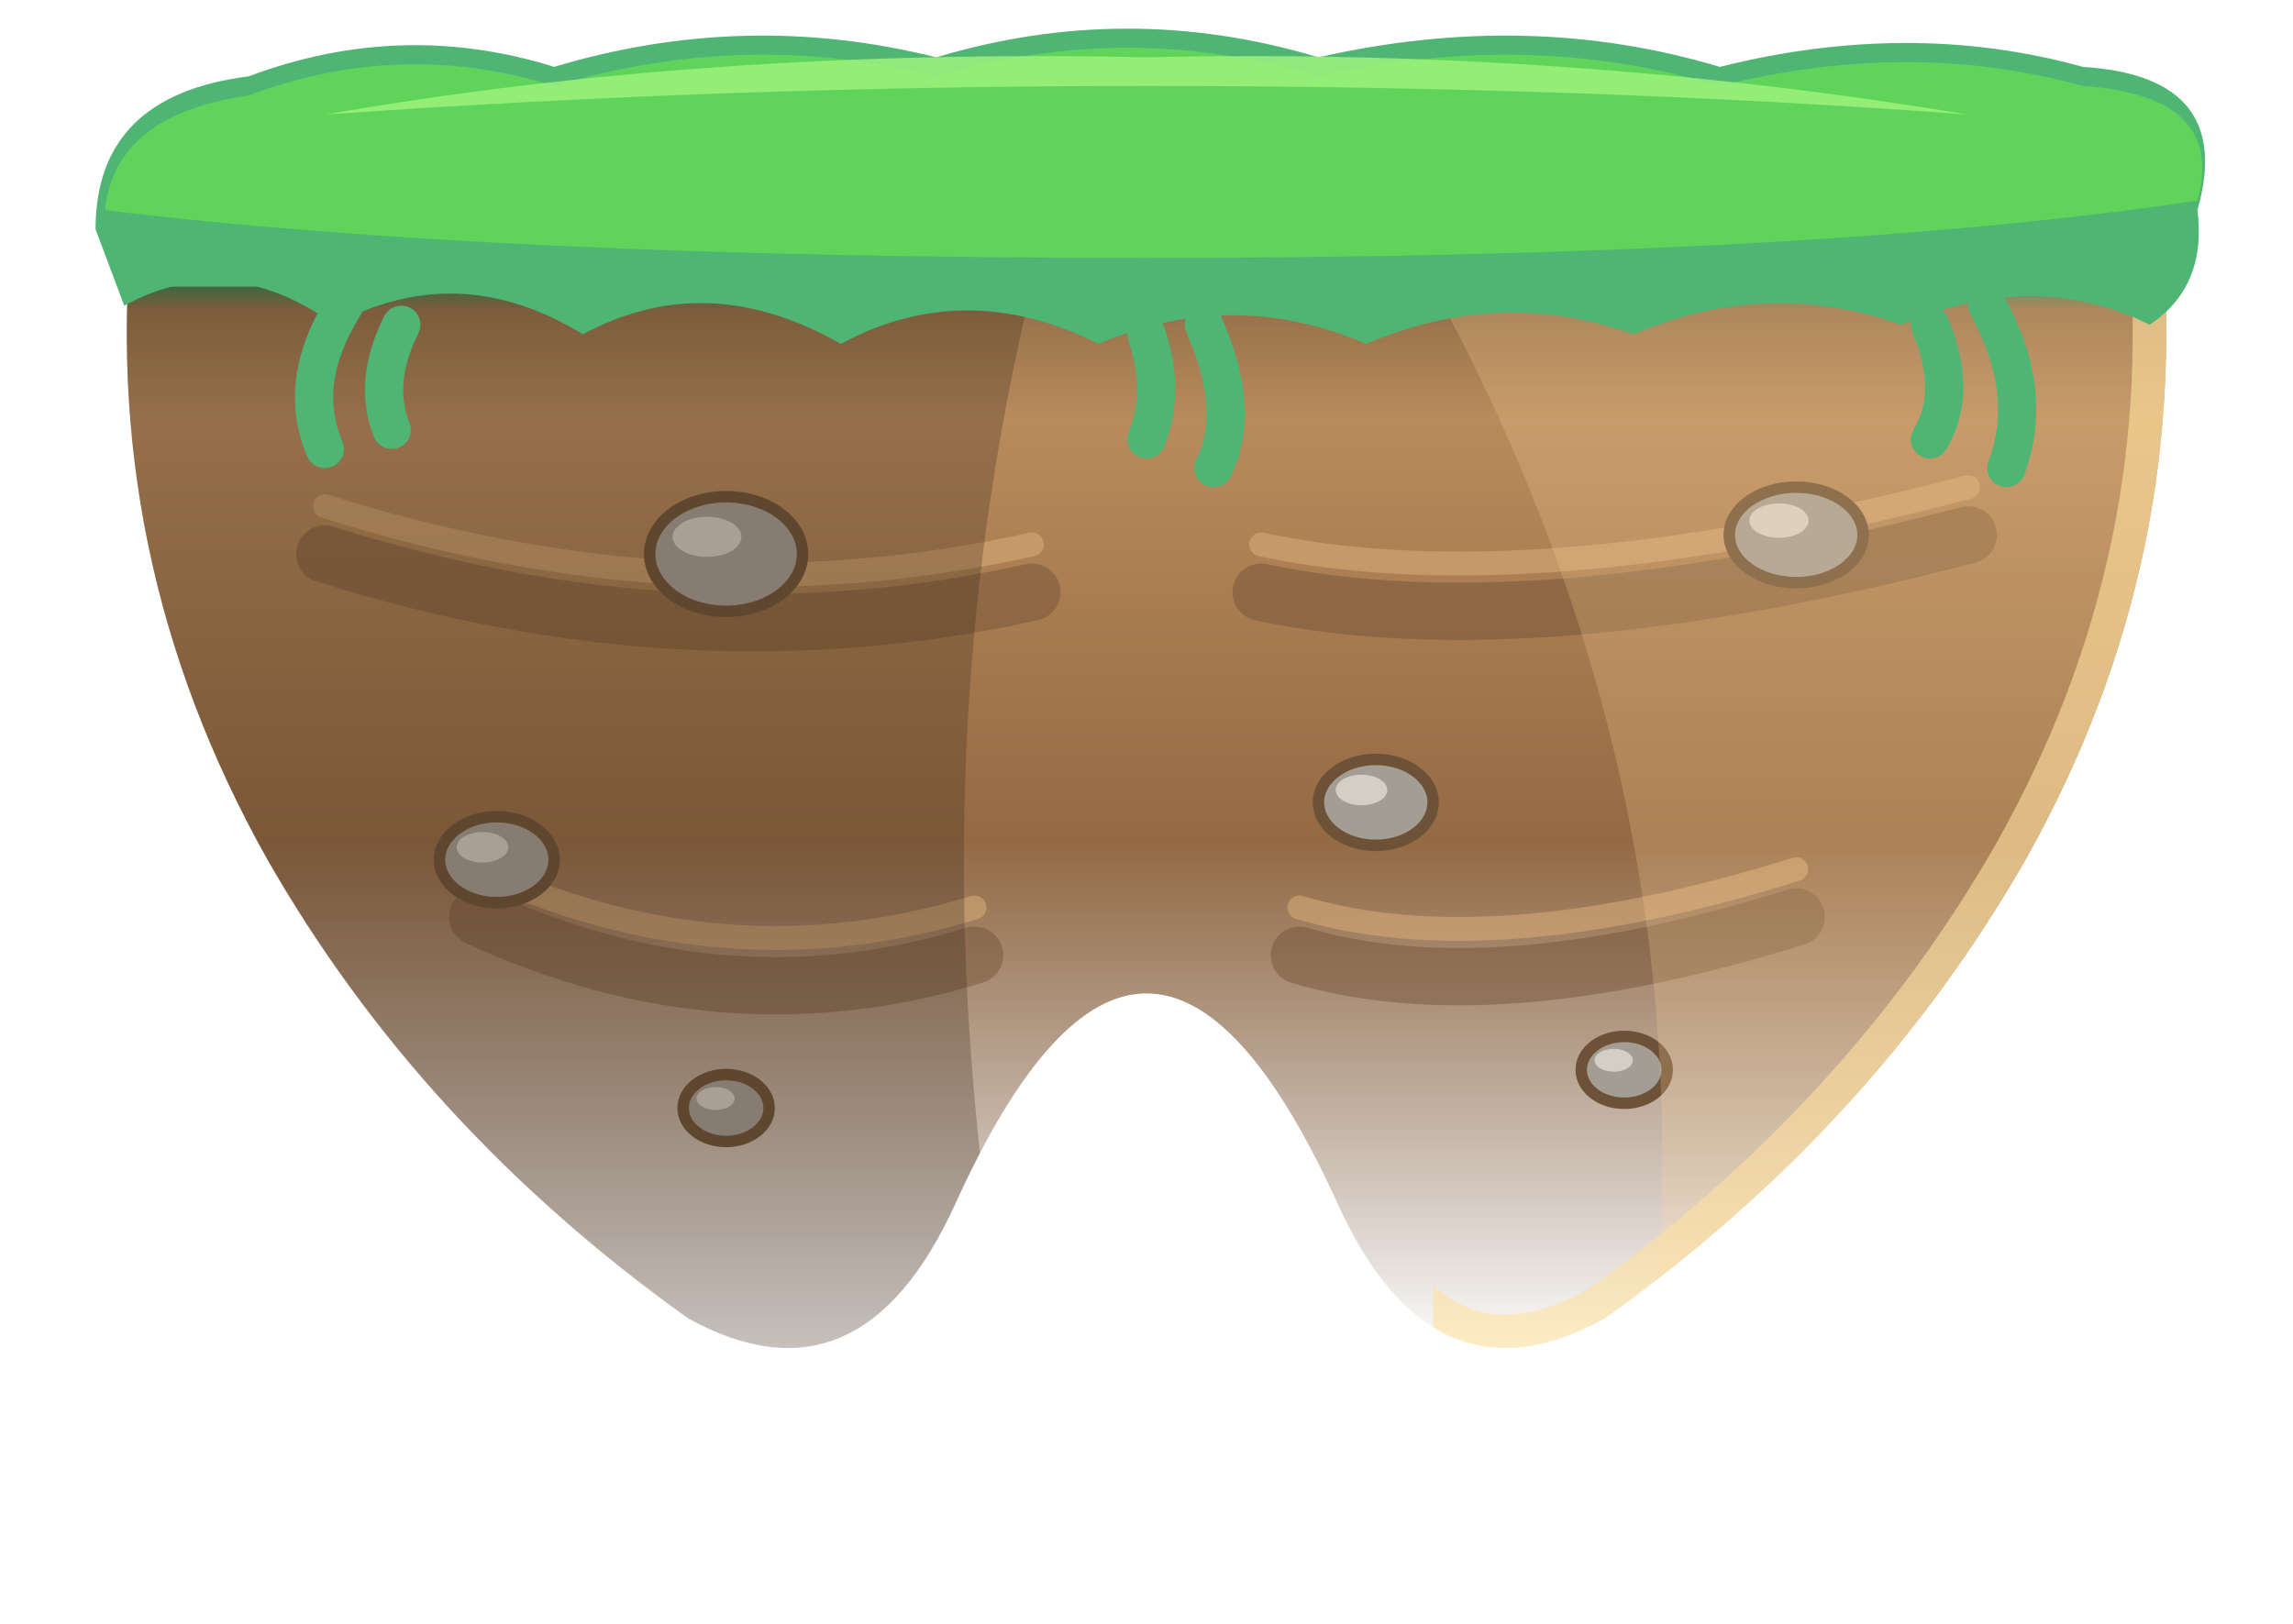
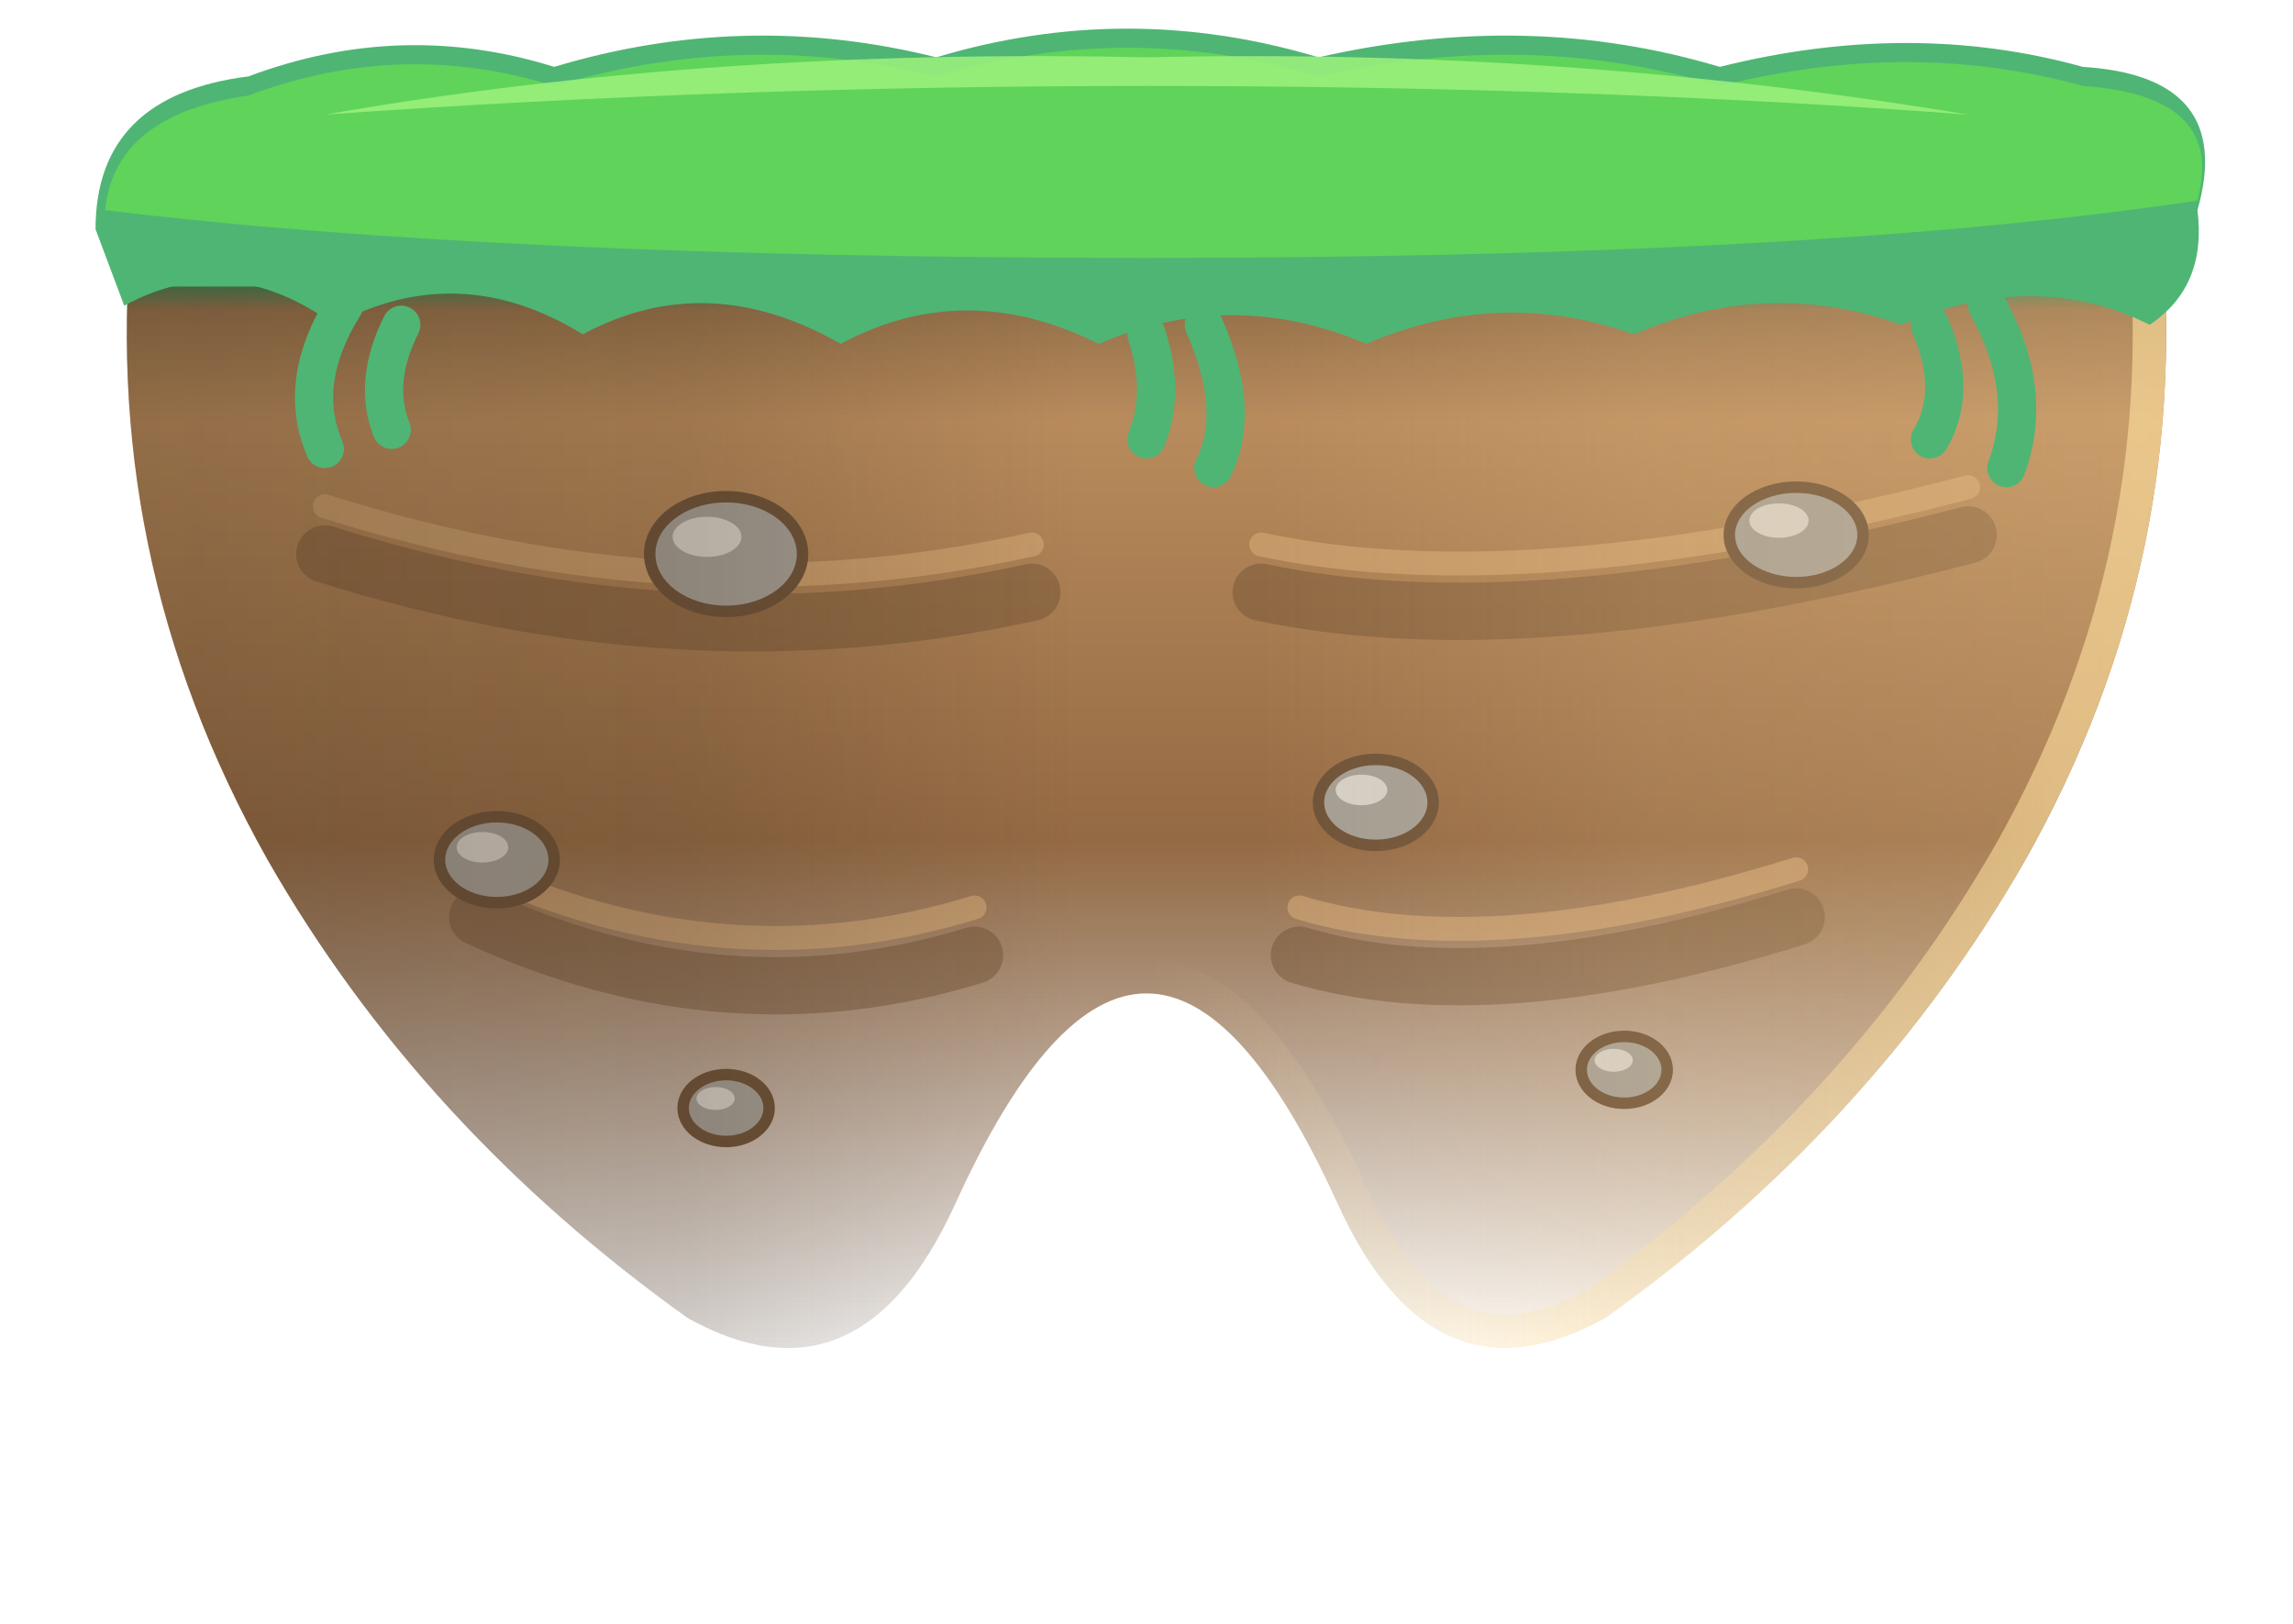
<svg xmlns="http://www.w3.org/2000/svg" width="240" height="170" viewBox="0 0 240 170">
  <defs>
    <linearGradient id="soil" gradientUnits="userSpaceOnUse" x1="0" y1="22" x2="0" y2="142">
      <stop offset="0" stop-color="#4fb574" />
      <stop offset="0.067" stop-color="#4fb574" />
      <stop offset="0.087" stop-color="#c29462" />
      <stop offset="0.55" stop-color="#946a44" />
      <stop offset="1" stop-color="#6a4b31" stop-opacity="0" />
    </linearGradient>
    <linearGradient id="lip" x1="0" y1="0" x2="0" y2="1">
      <stop offset="0" stop-color="#3a2818" stop-opacity=".45" />
      <stop offset="1" stop-color="#3a2818" stop-opacity="0" />
    </linearGradient>
    <clipPath id="body">
      <path d="M14 22 L226 22 Q230 58 212 90 Q196 118 168 138 Q150 148 140 126 Q130 104 120 104 Q110 104 100 126 Q90 148 72 138 Q44 118 28 90 Q10 58 14 22 Z" transform="matrix(-1 0 0 1 240 0)" />
    </clipPath>
    <clipPath id="below">
      <rect x="0" y="30" width="240" height="140" />
    </clipPath>
-     <clipPath id="sun">
-       <rect x="150" y="30" width="90" height="140" />
-     </clipPath>
+     <linearGradient id="side" gradientUnits="userSpaceOnUse" x1="0" y1="0" x2="240" y2="0">
+       <stop offset="0" stop-color="#3a2818" stop-opacity=".32" />
+       <stop offset=".3" stop-color="#3a2818" stop-opacity=".2" />
+       <stop offset=".47" stop-color="#3a2818" stop-opacity="0" />
+       <stop offset=".55" stop-color="#ffd79a" stop-opacity="0" />
+       <stop offset=".72" stop-color="#ffd79a" stop-opacity=".16" />
+       <stop offset="1" stop-color="#ffd79a" stop-opacity=".26" />
+     </linearGradient>
+     <linearGradient id="rimfade" gradientUnits="userSpaceOnUse" x1="120" y1="0" x2="215" y2="0">
+       <stop offset="0" stop-color="#000000" />
+       <stop offset="1" stop-color="#ffffff" />
+     </linearGradient>
+     <mask id="sunside" maskUnits="userSpaceOnUse" x="0" y="0" width="240" height="170">
+       <rect width="240" height="170" fill="url(#rimfade)" />
+     </mask>
  </defs>
  <path d="M14 22 L226 22 Q230 58 212 90 Q196 118 168 138 Q150 148 140 126 Q130 104 120 104 Q110 104 100 126 Q90 148 72 138 Q44 118 28 90 Q10 58 14 22 Z" fill="url(#soil)" transform="matrix(-1 0 0 1 240 0)" />
  <g clip-path="url(#below)">
    <g clip-path="url(#body)">
      <g transform="matrix(-1 0 0 1 240 0)">
        <path d="M34 56 Q80 68 108 62 M132 62 Q168 70 206 58 M52 96 Q84 106 104 100 M138 100 Q164 108 190 96" stroke="#6e4f33" stroke-width="6" opacity=".45" fill="none" stroke-linecap="round" />
        <path d="M34 56 Q80 68 108 62 M132 62 Q168 70 206 58 M52 96 Q84 106 104 100 M138 100 Q164 108 190 96" transform="translate(0 -5)" stroke="#d9ad78" stroke-width="2.5" opacity=".55" fill="none" stroke-linecap="round" />
        <ellipse cx="52" cy="56" rx="7" ry="5" fill="#a39d93" stroke="#6e5238" stroke-width="1.2" />
        <ellipse cx="53.8" cy="54.5" rx="3.1" ry="1.8" fill="#e0dbd2" opacity=".8" />
        <ellipse cx="164" cy="58" rx="8" ry="6" fill="#a39d93" stroke="#6e5238" stroke-width="1.2" />
        <ellipse cx="166.0" cy="56.2" rx="3.6" ry="2.1" fill="#e0dbd2" opacity=".8" />
        <ellipse cx="96" cy="84" rx="6" ry="4.5" fill="#a39d93" stroke="#6e5238" stroke-width="1.2" />
        <ellipse cx="97.5" cy="82.7" rx="2.7" ry="1.6" fill="#e0dbd2" opacity=".8" />
        <ellipse cx="188" cy="90" rx="6" ry="4.5" fill="#a39d93" stroke="#6e5238" stroke-width="1.2" />
        <ellipse cx="189.5" cy="88.7" rx="2.7" ry="1.6" fill="#e0dbd2" opacity=".8" />
        <ellipse cx="70" cy="112" rx="4.5" ry="3.5" fill="#a39d93" stroke="#6e5238" stroke-width="1.2" />
        <ellipse cx="71.1" cy="111.0" rx="2.0" ry="1.2" fill="#e0dbd2" opacity=".8" />
        <ellipse cx="164" cy="116" rx="4.5" ry="3.5" fill="#a39d93" stroke="#6e5238" stroke-width="1.2" />
        <ellipse cx="165.1" cy="115.0" rx="2.0" ry="1.2" fill="#e0dbd2" opacity=".8" />
      </g>
      <rect x="0" y="28" width="240" height="16" fill="url(#lip)" />
-       <path d="M0 30 L108 30 Q92 96 112 170 L0 170 Z" fill="#3a2818" opacity=".28" />
-       <path d="M150 30 L240 30 L240 170 L168 170 Q186 96 150 30 Z" fill="#ffd79a" opacity=".22" />
-       <g clip-path="url(#sun)">
+       <rect x="0" y="30" width="240" height="140" fill="url(#side)" />
+       <g mask="url(#sunside)">
        <path d="M14 22 L226 22 Q230 58 212 90 Q196 118 168 138 Q150 148 140 126 Q130 104 120 104 Q110 104 100 126 Q90 148 72 138 Q44 118 28 90 Q10 58 14 22 Z" transform="matrix(-1 0 0 1 240 0)" fill="none" stroke="#ffe1a0" stroke-width="7" opacity=".6" />
      </g>
    </g>
  </g>
  <g transform="matrix(-1 0 0 1 240 0)">
    <path d="M10 22 Q6 8 22 7 Q40 2 60 7 Q80 1 102 6 Q122 0 142 6 Q162 1 182 7 Q198 2 214 8 Q230 10 230 24 L227 32 Q216 26 205 34 Q192 27 179 35 Q166 28 152 36 Q139 29 125 36 Q111 30 97 36 Q83 30 69 35 Q55 29 41 34 Q27 28 15 34 Q9 30 10 22 Z" fill="#4fb574" />
    <path d="M10 21 Q7 10 22 9 Q40 4 60 9 Q80 3 102 8 Q122 2 142 8 Q162 3 182 9 Q198 4 214 10 Q228 12 229 22 Q188 27 120 27 Q50 27 10 21 Z" fill="#5fd35a" />
    <path d="M34 12 Q76 5 120 6 Q166 5 206 12 Q164 9 120 9 Q74 9 34 12 Z" fill="#9cf27d" opacity="0.85" />
    <path d="M32 32 q-5 9 -2 17 M38 34 q-3 7 0 12 M114 34 q-4 9 -1 15 M120 35 q-2 6 0 11 M204 32 q5 8 2 15 M198 34 q3 6 1 11" stroke="#4fb574" stroke-width="4" fill="none" stroke-linecap="round" />
  </g>
</svg>
